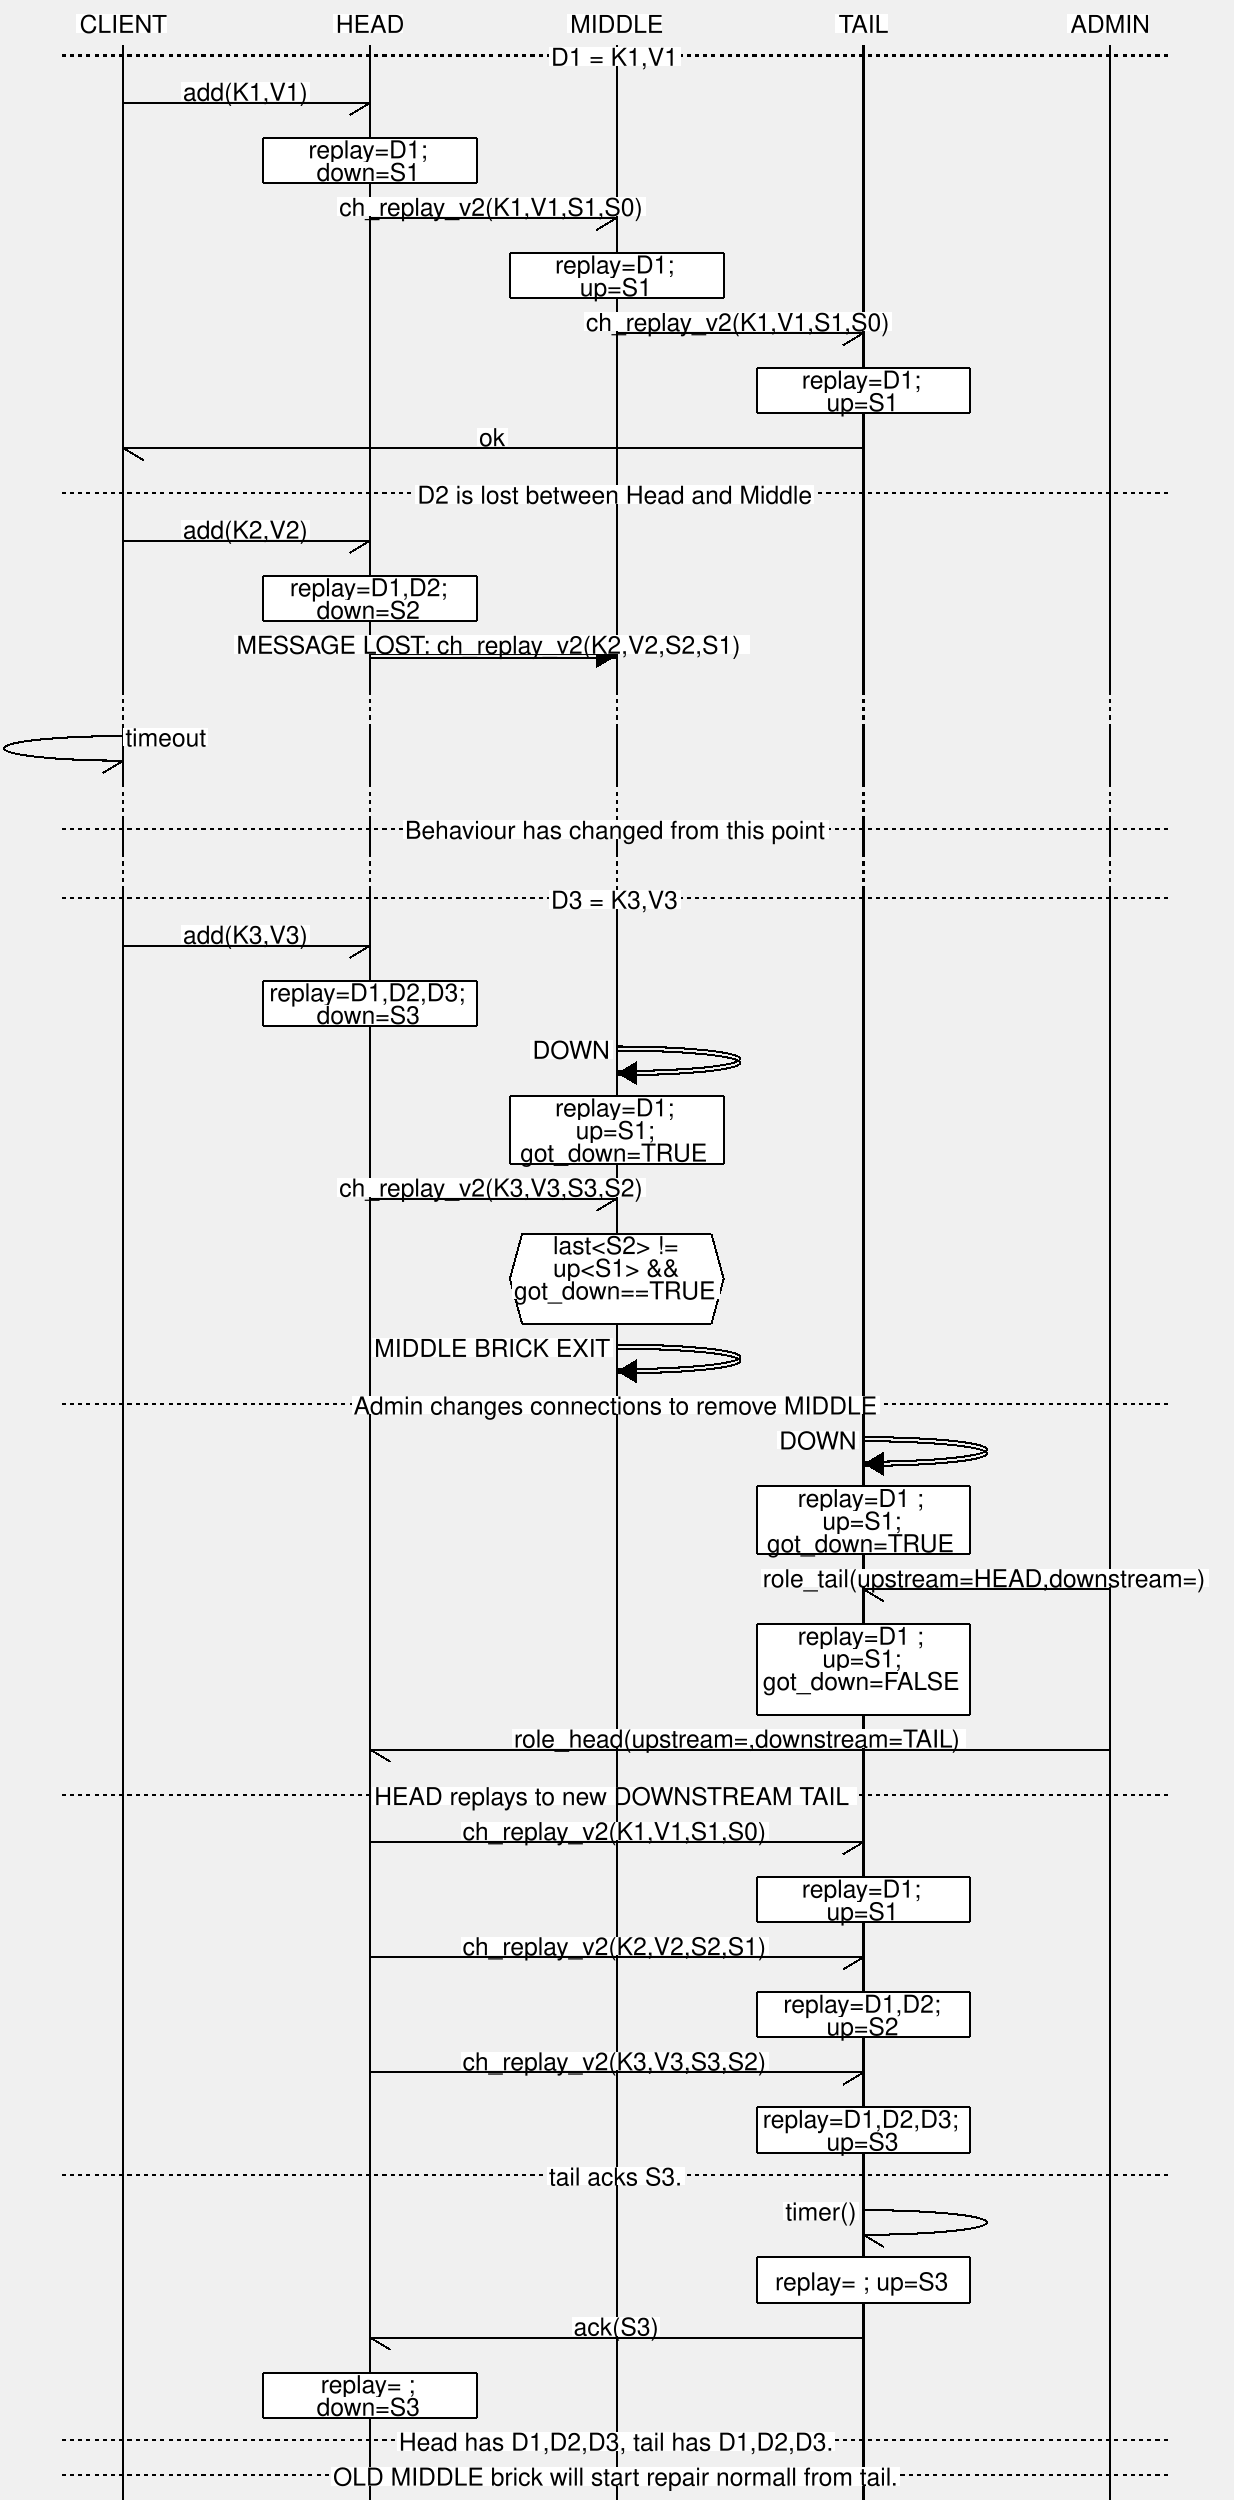
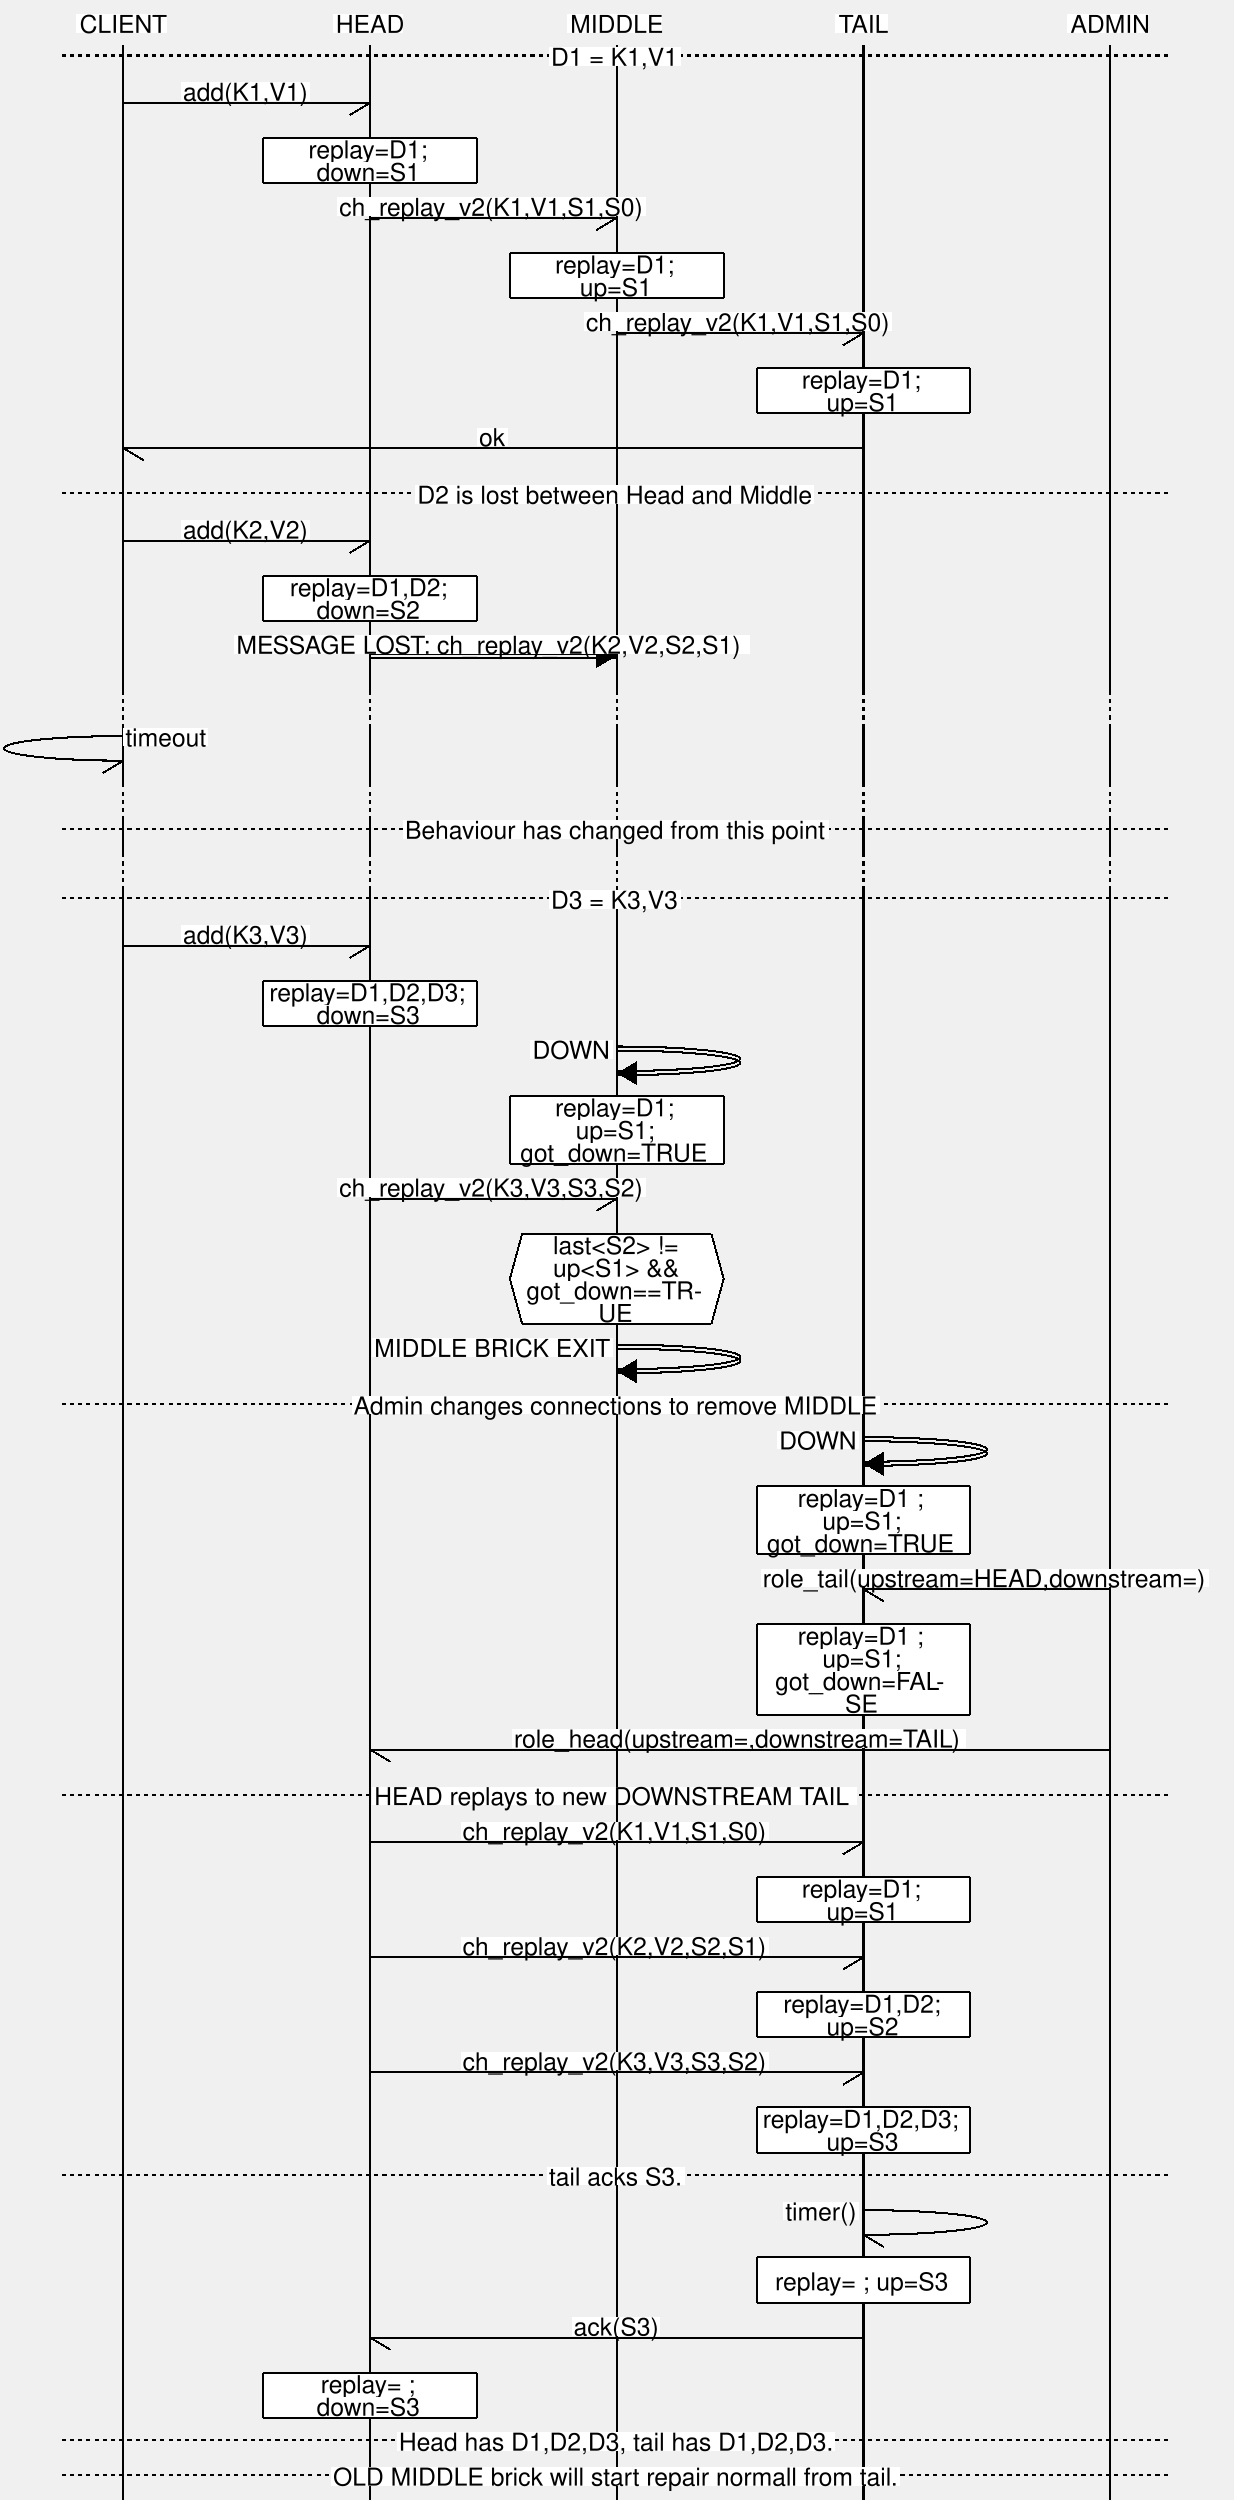
- <svg xmlns="http://www.w3.org/2000/svg" version="1.1" viewBox="0 0 600 1216" shape-rendering="crispEdges" stroke-width="1" text-rendering="geometricPrecision">
+ <svg xmlns="http://www.w3.org/2000/svg" version="1.1" width="600px" height="1216px" viewBox="0 0 600 1216" shape-rendering="crispEdges" stroke-width="1" text-rendering="geometricPrecision">
  <polygon fill="white" points="37,7 81,7 81,16 37,16" />
  <text x="60" y="16" textLength="43" font-family="Helvetica" font-size="12" fill="black" text-anchor="middle">

CLIENT
</text>
  <polygon fill="white" points="162,7 196,7 196,16 162,16" />
  <text x="180" y="16" textLength="33" font-family="Helvetica" font-size="12" fill="black" text-anchor="middle">

HEAD
</text>
  <polygon fill="white" points="276,7 322,7 322,16 276,16" />
  <text x="300" y="16" textLength="45" font-family="Helvetica" font-size="12" fill="black" text-anchor="middle">

MIDDLE
</text>
  <polygon fill="white" points="406,7 432,7 432,16 406,16" />
  <text x="420" y="16" textLength="25" font-family="Helvetica" font-size="12" fill="black" text-anchor="middle">

TAIL
</text>
  <polygon fill="white" points="519,7 559,7 559,16 519,16" />
  <text x="540" y="16" textLength="39" font-family="Helvetica" font-size="12" fill="black" text-anchor="middle">

ADMIN
</text>
  <line x1="60" y1="22" x2="60" y2="39" stroke="black" />
  <line x1="180" y1="22" x2="180" y2="39" stroke="black" />
  <line x1="300" y1="22" x2="300" y2="39" stroke="black" />
  <line x1="420" y1="22" x2="420" y2="39" stroke="black" />
  <line x1="540" y1="22" x2="540" y2="39" stroke="black" />
  <line x1="30" y1="27" x2="570" y2="27" stroke="black" stroke-dasharray="2,2" />
  <polygon fill="white" points="267,23 331,23 331,32 267,32" />
  <text x="268" y="32" textLength="62" font-family="Helvetica" font-size="12" fill="black">
D1 = K1,V1
</text>
  <line x1="60" y1="39" x2="60" y2="67" stroke="black" />
  <line x1="180" y1="39" x2="180" y2="67" stroke="black" />
  <line x1="300" y1="39" x2="300" y2="67" stroke="black" />
  <line x1="420" y1="39" x2="420" y2="67" stroke="black" />
  <line x1="540" y1="39" x2="540" y2="67" stroke="black" />
  <line x1="60" y1="50" x2="180" y2="50" stroke="black" />
  <line x1="180" y1="50" x2="170" y2="56" stroke="black" />
  <polygon fill="white" points="88,40 151,40 151,49 88,49" />
  <text x="89" y="49" textLength="61" font-family="Helvetica" font-size="12" fill="black">
add(K1,V1)
</text>
  <line x1="60" y1="67" x2="60" y2="95" stroke="black" />
  <line x1="180" y1="67" x2="180" y2="95" stroke="black" />
  <line x1="300" y1="67" x2="300" y2="95" stroke="black" />
  <line x1="420" y1="67" x2="420" y2="95" stroke="black" />
  <line x1="540" y1="67" x2="540" y2="95" stroke="black" />
  <polygon fill="white" points="128,67 232,67 232,89 128,89" />
  <line x1="128" y1="67" x2="232" y2="67" stroke="black" />
  <line x1="128" y1="89" x2="232" y2="89" stroke="black" />
  <line x1="128" y1="67" x2="128" y2="89" stroke="black" />
  <line x1="232" y1="67" x2="232" y2="89" stroke="black" />
  <polygon fill="white" points="149,68 209,68 209,77 149,77" />
  <text x="150" y="77" textLength="58" font-family="Helvetica" font-size="12" fill="black">
replay=D1;
</text>
  <polygon fill="white" points="153,79 205,79 205,88 153,88" />
  <text x="154" y="88" textLength="50" font-family="Helvetica" font-size="12" fill="black">
down=S1
</text>
  <line x1="60" y1="95" x2="60" y2="123" stroke="black" />
  <line x1="180" y1="95" x2="180" y2="123" stroke="black" />
  <line x1="300" y1="95" x2="300" y2="123" stroke="black" />
  <line x1="420" y1="95" x2="420" y2="123" stroke="black" />
  <line x1="540" y1="95" x2="540" y2="123" stroke="black" />
  <line x1="180" y1="106" x2="300" y2="106" stroke="black" />
  <line x1="300" y1="106" x2="290" y2="112" stroke="black" />
  <polygon fill="white" points="164,96 314,96 314,105 164,105" />
  <text x="165" y="105" textLength="148" font-family="Helvetica" font-size="12" fill="black">
ch_replay_v2(K1,V1,S1,S0)
</text>
  <line x1="60" y1="123" x2="60" y2="151" stroke="black" />
  <line x1="180" y1="123" x2="180" y2="151" stroke="black" />
  <line x1="300" y1="123" x2="300" y2="151" stroke="black" />
  <line x1="420" y1="123" x2="420" y2="151" stroke="black" />
  <line x1="540" y1="123" x2="540" y2="151" stroke="black" />
  <polygon fill="white" points="248,123 352,123 352,145 248,145" />
  <line x1="248" y1="123" x2="352" y2="123" stroke="black" />
  <line x1="248" y1="145" x2="352" y2="145" stroke="black" />
  <line x1="248" y1="123" x2="248" y2="145" stroke="black" />
  <line x1="352" y1="123" x2="352" y2="145" stroke="black" />
  <polygon fill="white" points="269,124 329,124 329,133 269,133" />
  <text x="270" y="133" textLength="58" font-family="Helvetica" font-size="12" fill="black">
replay=D1;
</text>
  <polygon fill="white" points="281,135 318,135 318,144 281,144" />
  <text x="282" y="144" textLength="35" font-family="Helvetica" font-size="12" fill="black">
up=S1
</text>
  <line x1="60" y1="151" x2="60" y2="179" stroke="black" />
  <line x1="180" y1="151" x2="180" y2="179" stroke="black" />
  <line x1="300" y1="151" x2="300" y2="179" stroke="black" />
  <line x1="420" y1="151" x2="420" y2="179" stroke="black" />
  <line x1="540" y1="151" x2="540" y2="179" stroke="black" />
  <line x1="300" y1="162" x2="420" y2="162" stroke="black" />
  <line x1="420" y1="162" x2="410" y2="168" stroke="black" />
  <polygon fill="white" points="284,152 434,152 434,161 284,161" />
  <text x="285" y="161" textLength="148" font-family="Helvetica" font-size="12" fill="black">
ch_replay_v2(K1,V1,S1,S0)
</text>
  <line x1="60" y1="179" x2="60" y2="207" stroke="black" />
  <line x1="180" y1="179" x2="180" y2="207" stroke="black" />
  <line x1="300" y1="179" x2="300" y2="207" stroke="black" />
  <line x1="420" y1="179" x2="420" y2="207" stroke="black" />
  <line x1="540" y1="179" x2="540" y2="207" stroke="black" />
  <polygon fill="white" points="368,179 472,179 472,201 368,201" />
  <line x1="368" y1="179" x2="472" y2="179" stroke="black" />
  <line x1="368" y1="201" x2="472" y2="201" stroke="black" />
  <line x1="368" y1="179" x2="368" y2="201" stroke="black" />
  <line x1="472" y1="179" x2="472" y2="201" stroke="black" />
  <polygon fill="white" points="389,180 449,180 449,189 389,189" />
  <text x="390" y="189" textLength="58" font-family="Helvetica" font-size="12" fill="black">
replay=D1;
</text>
  <polygon fill="white" points="401,191 438,191 438,200 401,200" />
  <text x="402" y="200" textLength="35" font-family="Helvetica" font-size="12" fill="black">
up=S1
</text>
  <line x1="60" y1="207" x2="60" y2="235" stroke="black" />
  <line x1="180" y1="207" x2="180" y2="235" stroke="black" />
  <line x1="300" y1="207" x2="300" y2="235" stroke="black" />
  <line x1="420" y1="207" x2="420" y2="235" stroke="black" />
  <line x1="540" y1="207" x2="540" y2="235" stroke="black" />
  <line x1="420" y1="218" x2="60" y2="218" stroke="black" />
  <line x1="60" y1="218" x2="70" y2="224" stroke="black" />
  <polygon fill="white" points="232,208 247,208 247,217 232,217" />
  <text x="233" y="217" textLength="13" font-family="Helvetica" font-size="12" fill="black">
ok
</text>
  <line x1="60" y1="235" x2="60" y2="252" stroke="black" />
  <line x1="180" y1="235" x2="180" y2="252" stroke="black" />
  <line x1="300" y1="235" x2="300" y2="252" stroke="black" />
  <line x1="420" y1="235" x2="420" y2="252" stroke="black" />
  <line x1="540" y1="235" x2="540" y2="252" stroke="black" />
  <line x1="30" y1="240" x2="570" y2="240" stroke="black" stroke-dasharray="2,2" />
  <polygon fill="white" points="202,236 396,236 396,245 202,245" />
  <text x="203" y="245" textLength="192" font-family="Helvetica" font-size="12" fill="black">
D2 is lost between Head and Middle
</text>
  <line x1="60" y1="252" x2="60" y2="280" stroke="black" />
  <line x1="180" y1="252" x2="180" y2="280" stroke="black" />
  <line x1="300" y1="252" x2="300" y2="280" stroke="black" />
  <line x1="420" y1="252" x2="420" y2="280" stroke="black" />
  <line x1="540" y1="252" x2="540" y2="280" stroke="black" />
  <line x1="60" y1="263" x2="180" y2="263" stroke="black" />
  <line x1="180" y1="263" x2="170" y2="269" stroke="black" />
  <polygon fill="white" points="88,253 151,253 151,262 88,262" />
  <text x="89" y="262" textLength="61" font-family="Helvetica" font-size="12" fill="black">
add(K2,V2)
</text>
  <line x1="60" y1="280" x2="60" y2="308" stroke="black" />
  <line x1="180" y1="280" x2="180" y2="308" stroke="black" />
  <line x1="300" y1="280" x2="300" y2="308" stroke="black" />
  <line x1="420" y1="280" x2="420" y2="308" stroke="black" />
  <line x1="540" y1="280" x2="540" y2="308" stroke="black" />
  <polygon fill="white" points="128,280 232,280 232,302 128,302" />
  <line x1="128" y1="280" x2="232" y2="280" stroke="black" />
  <line x1="128" y1="302" x2="232" y2="302" stroke="black" />
  <line x1="128" y1="280" x2="128" y2="302" stroke="black" />
  <line x1="232" y1="280" x2="232" y2="302" stroke="black" />
  <polygon fill="white" points="140,281 219,281 219,290 140,290" />
  <text x="141" y="290" textLength="77" font-family="Helvetica" font-size="12" fill="black">
replay=D1,D2;
</text>
  <polygon fill="white" points="153,292 205,292 205,301 153,301" />
  <text x="154" y="301" textLength="50" font-family="Helvetica" font-size="12" fill="black">
down=S2
</text>
  <line x1="60" y1="308" x2="60" y2="336" stroke="black" />
  <line x1="180" y1="308" x2="180" y2="336" stroke="black" />
  <line x1="300" y1="308" x2="300" y2="336" stroke="black" />
  <line x1="420" y1="308" x2="420" y2="336" stroke="black" />
  <line x1="540" y1="308" x2="540" y2="336" stroke="black" />
  <line x1="180" y1="318" x2="300" y2="318" stroke="black" />
  <line x1="180" y1="320" x2="300" y2="320" stroke="black" />
  <polygon fill="black" points="300,319 290,325 290,313" />
  <polygon fill="white" points="114,309 365,309 365,318 114,318" />
  <text x="115" y="318" textLength="249" font-family="Helvetica" font-size="12" fill="black">
MESSAGE LOST: ch_replay_v2(K2,V2,S2,S1)
</text>
  <line x1="60" y1="336" x2="60" y2="353" stroke="black" stroke-dasharray="2,2" />
  <line x1="180" y1="336" x2="180" y2="353" stroke="black" stroke-dasharray="2,2" />
  <line x1="300" y1="336" x2="300" y2="353" stroke="black" stroke-dasharray="2,2" />
  <line x1="420" y1="336" x2="420" y2="353" stroke="black" stroke-dasharray="2,2" />
  <line x1="540" y1="336" x2="540" y2="353" stroke="black" stroke-dasharray="2,2" />
  <line x1="60" y1="353" x2="60" y2="381" stroke="black" />
  <line x1="180" y1="353" x2="180" y2="381" stroke="black" />
  <line x1="300" y1="353" x2="300" y2="381" stroke="black" />
  <line x1="420" y1="353" x2="420" y2="381" stroke="black" />
  <line x1="540" y1="353" x2="540" y2="381" stroke="black" />
  <path d="M 60 370 A58,6 0 0,1 60,358" stroke="black" fill="none" />
  <line x1="60" y1="370" x2="50" y2="376" stroke="black" />
  <polygon fill="white" points="60,354 101,354 101,363 60,363" />
  <text x="61" y="363" textLength="39" font-family="Helvetica" font-size="12" fill="black">
timeout
</text>
  <line x1="60" y1="381" x2="60" y2="398" stroke="black" stroke-dasharray="2,2" />
  <line x1="180" y1="381" x2="180" y2="398" stroke="black" stroke-dasharray="2,2" />
  <line x1="300" y1="381" x2="300" y2="398" stroke="black" stroke-dasharray="2,2" />
  <line x1="420" y1="381" x2="420" y2="398" stroke="black" stroke-dasharray="2,2" />
  <line x1="540" y1="381" x2="540" y2="398" stroke="black" stroke-dasharray="2,2" />
  <line x1="60" y1="398" x2="60" y2="415" stroke="black" />
  <line x1="180" y1="398" x2="180" y2="415" stroke="black" />
  <line x1="300" y1="398" x2="300" y2="415" stroke="black" />
  <line x1="420" y1="398" x2="420" y2="415" stroke="black" />
  <line x1="540" y1="398" x2="540" y2="415" stroke="black" />
  <line x1="30" y1="403" x2="570" y2="403" stroke="black" stroke-dasharray="2,2" />
  <polygon fill="white" points="196,399 403,399 403,408 196,408" />
  <text x="197" y="408" textLength="205" font-family="Helvetica" font-size="12" fill="black">
Behaviour has changed from this point
</text>
  <line x1="60" y1="415" x2="60" y2="432" stroke="black" stroke-dasharray="2,2" />
  <line x1="180" y1="415" x2="180" y2="432" stroke="black" stroke-dasharray="2,2" />
  <line x1="300" y1="415" x2="300" y2="432" stroke="black" stroke-dasharray="2,2" />
  <line x1="420" y1="415" x2="420" y2="432" stroke="black" stroke-dasharray="2,2" />
  <line x1="540" y1="415" x2="540" y2="432" stroke="black" stroke-dasharray="2,2" />
  <line x1="60" y1="432" x2="60" y2="449" stroke="black" />
  <line x1="180" y1="432" x2="180" y2="449" stroke="black" />
  <line x1="300" y1="432" x2="300" y2="449" stroke="black" />
  <line x1="420" y1="432" x2="420" y2="449" stroke="black" />
  <line x1="540" y1="432" x2="540" y2="449" stroke="black" />
  <line x1="30" y1="437" x2="570" y2="437" stroke="black" stroke-dasharray="2,2" />
  <polygon fill="white" points="267,433 331,433 331,442 267,442" />
  <text x="268" y="442" textLength="62" font-family="Helvetica" font-size="12" fill="black">
D3 = K3,V3
</text>
  <line x1="60" y1="449" x2="60" y2="477" stroke="black" />
  <line x1="180" y1="449" x2="180" y2="477" stroke="black" />
  <line x1="300" y1="449" x2="300" y2="477" stroke="black" />
  <line x1="420" y1="449" x2="420" y2="477" stroke="black" />
  <line x1="540" y1="449" x2="540" y2="477" stroke="black" />
  <line x1="60" y1="460" x2="180" y2="460" stroke="black" />
  <line x1="180" y1="460" x2="170" y2="466" stroke="black" />
  <polygon fill="white" points="88,450 151,450 151,459 88,459" />
  <text x="89" y="459" textLength="61" font-family="Helvetica" font-size="12" fill="black">
add(K3,V3)
</text>
  <line x1="60" y1="477" x2="60" y2="505" stroke="black" />
  <line x1="180" y1="477" x2="180" y2="505" stroke="black" />
  <line x1="300" y1="477" x2="300" y2="505" stroke="black" />
  <line x1="420" y1="477" x2="420" y2="505" stroke="black" />
  <line x1="540" y1="477" x2="540" y2="505" stroke="black" />
  <polygon fill="white" points="128,477 232,477 232,499 128,499" />
  <line x1="128" y1="477" x2="232" y2="477" stroke="black" />
  <line x1="128" y1="499" x2="232" y2="499" stroke="black" />
  <line x1="128" y1="477" x2="128" y2="499" stroke="black" />
  <line x1="232" y1="477" x2="232" y2="499" stroke="black" />
  <polygon fill="white" points="130,478 228,478 228,487 130,487" />
  <text x="131" y="487" textLength="96" font-family="Helvetica" font-size="12" fill="black">
replay=D1,D2,D3;
</text>
  <polygon fill="white" points="153,489 205,489 205,498 153,498" />
  <text x="154" y="498" textLength="50" font-family="Helvetica" font-size="12" fill="black">
down=S3
</text>
  <line x1="60" y1="505" x2="60" y2="533" stroke="black" />
  <line x1="180" y1="505" x2="180" y2="533" stroke="black" />
  <line x1="300" y1="505" x2="300" y2="533" stroke="black" />
  <line x1="420" y1="505" x2="420" y2="533" stroke="black" />
  <line x1="540" y1="505" x2="540" y2="533" stroke="black" />
  <path d="M 300 509 A60,6 0 0,1 300,521" stroke="black" fill="none" />
  <path d="M 300 511 A60,6 0 0,1 300,523" stroke="black" fill="none" />
  <polygon fill="black" points="300,522 310,528 310,516" />
  <polygon fill="white" points="258,506 298,506 298,515 258,515" />
  <text x="259" y="515" textLength="38" font-family="Helvetica" font-size="12" fill="black">
DOWN
</text>
  <line x1="60" y1="533" x2="60" y2="572" stroke="black" />
  <line x1="180" y1="533" x2="180" y2="572" stroke="black" />
  <line x1="300" y1="533" x2="300" y2="572" stroke="black" />
  <line x1="420" y1="533" x2="420" y2="572" stroke="black" />
  <line x1="540" y1="533" x2="540" y2="572" stroke="black" />
  <polygon fill="white" points="248,533 352,533 352,566 248,566" />
  <line x1="248" y1="533" x2="352" y2="533" stroke="black" />
  <line x1="248" y1="566" x2="352" y2="566" stroke="black" />
  <line x1="248" y1="533" x2="248" y2="566" stroke="black" />
  <line x1="352" y1="533" x2="352" y2="566" stroke="black" />
  <polygon fill="white" points="269,534 329,534 329,543 269,543" />
  <text x="270" y="543" textLength="58" font-family="Helvetica" font-size="12" fill="black">
replay=D1;
</text>
  <polygon fill="white" points="279,545 319,545 319,554 279,554" />
  <text x="280" y="554" textLength="38" font-family="Helvetica" font-size="12" fill="black">
up=S1;
</text>
  <polygon fill="white" points="252,556 346,556 346,565 252,565" />
  <text x="253" y="565" textLength="92" font-family="Helvetica" font-size="12" fill="black">
got_down=TRUE
</text>
  <line x1="60" y1="572" x2="60" y2="600" stroke="black" />
  <line x1="180" y1="572" x2="180" y2="600" stroke="black" />
  <line x1="300" y1="572" x2="300" y2="600" stroke="black" />
  <line x1="420" y1="572" x2="420" y2="600" stroke="black" />
  <line x1="540" y1="572" x2="540" y2="600" stroke="black" />
  <line x1="180" y1="583" x2="300" y2="583" stroke="black" />
  <line x1="300" y1="583" x2="290" y2="589" stroke="black" />
  <polygon fill="white" points="164,573 314,573 314,582 164,582" />
  <text x="165" y="582" textLength="148" font-family="Helvetica" font-size="12" fill="black">
ch_replay_v2(K3,V3,S3,S2)
</text>
  <line x1="60" y1="600" x2="60" y2="650" stroke="black" />
  <line x1="180" y1="600" x2="180" y2="650" stroke="black" />
  <line x1="300" y1="600" x2="300" y2="650" stroke="black" />
  <line x1="420" y1="600" x2="420" y2="650" stroke="black" />
  <line x1="540" y1="600" x2="540" y2="650" stroke="black" />
  <polygon fill="white" points="254,600 346,600 346,644 254,644" />
  <polygon fill="white" points="254,600 254,644 248,622" />
  <polygon fill="white" points="346,600 346,644 352,622" />
  <line x1="254" y1="600" x2="346" y2="600" stroke="black" />
  <line x1="254" y1="644" x2="346" y2="644" stroke="black" />
  <line x1="254" y1="600" x2="248" y2="622" stroke="black" />
  <line x1="248" y1="622" x2="254" y2="644" stroke="black" />
  <line x1="346" y1="600" x2="352" y2="622" stroke="black" />
  <line x1="352" y1="622" x2="346" y2="644" stroke="black" />
  <polygon fill="white" points="268,601 331,601 331,610 268,610" />
  <text x="269" y="610" textLength="61" font-family="Helvetica" font-size="12" fill="black">
last&lt;S2&gt; !=
</text>
  <polygon fill="white" points="268,612 331,612 331,621 268,621" />
  <text x="269" y="621" textLength="61" font-family="Helvetica" font-size="12" fill="black">
up&lt;S1&gt; &amp;&amp;
</text>
-   <polygon fill="white" points="249,623 350,623 350,632 249,632" />
-   <text x="250" y="632" textLength="99" font-family="Helvetica" font-size="12" fill="black">
- got_down==TRUE
- </text>
-   <polygon fill="white" points="298,634 300,634 300,643 298,643" />
-   <text x="299" y="643" textLength="0" font-family="Helvetica" font-size="12" fill="black">
- 
+   <polygon fill="white" points="255,623 343,623 343,632 255,632" />
+   <text x="256" y="632" textLength="86" font-family="Helvetica" font-size="12" fill="black">
+ got_down==TR-
+ </text>
+   <polygon fill="white" points="290,634 309,634 309,643 290,643" />
+   <text x="291" y="643" textLength="17" font-family="Helvetica" font-size="12" fill="black">
+ UE
</text>
  <line x1="60" y1="650" x2="60" y2="678" stroke="black" />
  <line x1="180" y1="650" x2="180" y2="678" stroke="black" />
  <line x1="300" y1="650" x2="300" y2="678" stroke="black" />
  <line x1="420" y1="650" x2="420" y2="678" stroke="black" />
  <line x1="540" y1="650" x2="540" y2="678" stroke="black" />
  <path d="M 300 654 A60,6 0 0,1 300,666" stroke="black" fill="none" />
  <path d="M 300 656 A60,6 0 0,1 300,668" stroke="black" fill="none" />
  <polygon fill="black" points="300,667 310,673 310,661" />
  <polygon fill="white" points="181,651 298,651 298,660 181,660" />
  <text x="182" y="660" textLength="115" font-family="Helvetica" font-size="12" fill="black">
MIDDLE BRICK EXIT
</text>
  <line x1="60" y1="678" x2="60" y2="695" stroke="black" />
  <line x1="180" y1="678" x2="180" y2="695" stroke="black" />
  <line x1="300" y1="678" x2="300" y2="695" stroke="black" />
  <line x1="420" y1="678" x2="420" y2="695" stroke="black" />
  <line x1="540" y1="678" x2="540" y2="695" stroke="black" />
  <line x1="30" y1="683" x2="570" y2="683" stroke="black" stroke-dasharray="2,2" />
  <polygon fill="white" points="171,679 428,679 428,688 171,688" />
  <text x="172" y="688" textLength="255" font-family="Helvetica" font-size="12" fill="black">
Admin changes connections to remove MIDDLE
</text>
  <line x1="60" y1="695" x2="60" y2="723" stroke="black" />
  <line x1="180" y1="695" x2="180" y2="723" stroke="black" />
  <line x1="300" y1="695" x2="300" y2="723" stroke="black" />
  <line x1="420" y1="695" x2="420" y2="723" stroke="black" />
  <line x1="540" y1="695" x2="540" y2="723" stroke="black" />
  <path d="M 420 699 A60,6 0 0,1 420,711" stroke="black" fill="none" />
  <path d="M 420 701 A60,6 0 0,1 420,713" stroke="black" fill="none" />
  <polygon fill="black" points="420,712 430,718 430,706" />
  <polygon fill="white" points="378,696 418,696 418,705 378,705" />
  <text x="379" y="705" textLength="38" font-family="Helvetica" font-size="12" fill="black">
DOWN
</text>
  <line x1="60" y1="723" x2="60" y2="762" stroke="black" />
  <line x1="180" y1="723" x2="180" y2="762" stroke="black" />
  <line x1="300" y1="723" x2="300" y2="762" stroke="black" />
  <line x1="420" y1="723" x2="420" y2="762" stroke="black" />
  <line x1="540" y1="723" x2="540" y2="762" stroke="black" />
  <polygon fill="white" points="368,723 472,723 472,756 368,756" />
  <line x1="368" y1="723" x2="472" y2="723" stroke="black" />
  <line x1="368" y1="756" x2="472" y2="756" stroke="black" />
  <line x1="368" y1="723" x2="368" y2="756" stroke="black" />
  <line x1="472" y1="723" x2="472" y2="756" stroke="black" />
  <polygon fill="white" points="387,724 451,724 451,733 387,733" />
  <text x="388" y="733" textLength="62" font-family="Helvetica" font-size="12" fill="black">
replay=D1 ;
</text>
  <polygon fill="white" points="399,735 439,735 439,744 399,744" />
  <text x="400" y="744" textLength="38" font-family="Helvetica" font-size="12" fill="black">
up=S1;
</text>
  <polygon fill="white" points="372,746 466,746 466,755 372,755" />
  <text x="373" y="755" textLength="92" font-family="Helvetica" font-size="12" fill="black">
got_down=TRUE
</text>
  <line x1="60" y1="762" x2="60" y2="790" stroke="black" />
  <line x1="180" y1="762" x2="180" y2="790" stroke="black" />
  <line x1="300" y1="762" x2="300" y2="790" stroke="black" />
  <line x1="420" y1="762" x2="420" y2="790" stroke="black" />
  <line x1="540" y1="762" x2="540" y2="790" stroke="black" />
  <line x1="540" y1="773" x2="420" y2="773" stroke="black" />
  <line x1="420" y1="773" x2="430" y2="779" stroke="black" />
  <polygon fill="white" points="370,763 588,763 588,772 370,772" />
  <text x="371" y="772" textLength="216" font-family="Helvetica" font-size="12" fill="black">
role_tail(upstream=HEAD,downstream=)
</text>
  <line x1="60" y1="790" x2="60" y2="840" stroke="black" />
  <line x1="180" y1="790" x2="180" y2="840" stroke="black" />
  <line x1="300" y1="790" x2="300" y2="840" stroke="black" />
  <line x1="420" y1="790" x2="420" y2="840" stroke="black" />
  <line x1="540" y1="790" x2="540" y2="840" stroke="black" />
  <polygon fill="white" points="368,790 472,790 472,834 368,834" />
  <line x1="368" y1="790" x2="472" y2="790" stroke="black" />
  <line x1="368" y1="834" x2="472" y2="834" stroke="black" />
  <line x1="368" y1="790" x2="368" y2="834" stroke="black" />
  <line x1="472" y1="790" x2="472" y2="834" stroke="black" />
  <polygon fill="white" points="387,791 451,791 451,800 387,800" />
  <text x="388" y="800" textLength="62" font-family="Helvetica" font-size="12" fill="black">
replay=D1 ;
</text>
  <polygon fill="white" points="399,802 439,802 439,811 399,811" />
  <text x="400" y="811" textLength="38" font-family="Helvetica" font-size="12" fill="black">
up=S1;
</text>
-   <polygon fill="white" points="370,813 469,813 469,822 370,822" />
-   <text x="371" y="822" textLength="97" font-family="Helvetica" font-size="12" fill="black">
- got_down=FALSE
- </text>
-   <polygon fill="white" points="418,824 420,824 420,833 418,833" />
-   <text x="419" y="833" textLength="0" font-family="Helvetica" font-size="12" fill="black">
- 
+   <polygon fill="white" points="376,813 463,813 463,822 376,822" />
+   <text x="377" y="822" textLength="85" font-family="Helvetica" font-size="12" fill="black">
+ got_down=FAL-
+ </text>
+   <polygon fill="white" points="410,824 428,824 428,833 410,833" />
+   <text x="411" y="833" textLength="16" font-family="Helvetica" font-size="12" fill="black">
+ SE
</text>
  <line x1="60" y1="840" x2="60" y2="868" stroke="black" />
  <line x1="180" y1="840" x2="180" y2="868" stroke="black" />
  <line x1="300" y1="840" x2="300" y2="868" stroke="black" />
  <line x1="420" y1="840" x2="420" y2="868" stroke="black" />
  <line x1="540" y1="840" x2="540" y2="868" stroke="black" />
  <line x1="540" y1="851" x2="180" y2="851" stroke="black" />
  <line x1="180" y1="851" x2="190" y2="857" stroke="black" />
  <polygon fill="white" points="249,841 470,841 470,850 249,850" />
  <text x="250" y="850" textLength="219" font-family="Helvetica" font-size="12" fill="black">
role_head(upstream=,downstream=TAIL)
</text>
  <line x1="60" y1="868" x2="60" y2="885" stroke="black" />
  <line x1="180" y1="868" x2="180" y2="885" stroke="black" />
  <line x1="300" y1="868" x2="300" y2="885" stroke="black" />
  <line x1="420" y1="868" x2="420" y2="885" stroke="black" />
  <line x1="540" y1="868" x2="540" y2="885" stroke="black" />
  <line x1="30" y1="873" x2="570" y2="873" stroke="black" stroke-dasharray="2,2" />
  <polygon fill="white" points="181,869 417,869 417,878 181,878" />
  <text x="182" y="878" textLength="234" font-family="Helvetica" font-size="12" fill="black">
HEAD replays to new DOWNSTREAM TAIL
</text>
  <line x1="60" y1="885" x2="60" y2="913" stroke="black" />
  <line x1="180" y1="885" x2="180" y2="913" stroke="black" />
  <line x1="300" y1="885" x2="300" y2="913" stroke="black" />
  <line x1="420" y1="885" x2="420" y2="913" stroke="black" />
  <line x1="540" y1="885" x2="540" y2="913" stroke="black" />
  <line x1="180" y1="896" x2="420" y2="896" stroke="black" />
  <line x1="420" y1="896" x2="410" y2="902" stroke="black" />
  <polygon fill="white" points="224,886 374,886 374,895 224,895" />
  <text x="225" y="895" textLength="148" font-family="Helvetica" font-size="12" fill="black">
ch_replay_v2(K1,V1,S1,S0)
</text>
  <line x1="60" y1="913" x2="60" y2="941" stroke="black" />
  <line x1="180" y1="913" x2="180" y2="941" stroke="black" />
  <line x1="300" y1="913" x2="300" y2="941" stroke="black" />
  <line x1="420" y1="913" x2="420" y2="941" stroke="black" />
  <line x1="540" y1="913" x2="540" y2="941" stroke="black" />
  <polygon fill="white" points="368,913 472,913 472,935 368,935" />
  <line x1="368" y1="913" x2="472" y2="913" stroke="black" />
  <line x1="368" y1="935" x2="472" y2="935" stroke="black" />
  <line x1="368" y1="913" x2="368" y2="935" stroke="black" />
  <line x1="472" y1="913" x2="472" y2="935" stroke="black" />
  <polygon fill="white" points="389,914 449,914 449,923 389,923" />
  <text x="390" y="923" textLength="58" font-family="Helvetica" font-size="12" fill="black">
replay=D1;
</text>
  <polygon fill="white" points="401,925 438,925 438,934 401,934" />
  <text x="402" y="934" textLength="35" font-family="Helvetica" font-size="12" fill="black">
up=S1
</text>
  <line x1="60" y1="941" x2="60" y2="969" stroke="black" />
  <line x1="180" y1="941" x2="180" y2="969" stroke="black" />
  <line x1="300" y1="941" x2="300" y2="969" stroke="black" />
  <line x1="420" y1="941" x2="420" y2="969" stroke="black" />
  <line x1="540" y1="941" x2="540" y2="969" stroke="black" />
  <line x1="180" y1="952" x2="420" y2="952" stroke="black" />
  <line x1="420" y1="952" x2="410" y2="958" stroke="black" />
  <polygon fill="white" points="224,942 374,942 374,951 224,951" />
  <text x="225" y="951" textLength="148" font-family="Helvetica" font-size="12" fill="black">
ch_replay_v2(K2,V2,S2,S1)
</text>
  <line x1="60" y1="969" x2="60" y2="997" stroke="black" />
  <line x1="180" y1="969" x2="180" y2="997" stroke="black" />
  <line x1="300" y1="969" x2="300" y2="997" stroke="black" />
  <line x1="420" y1="969" x2="420" y2="997" stroke="black" />
  <line x1="540" y1="969" x2="540" y2="997" stroke="black" />
  <polygon fill="white" points="368,969 472,969 472,991 368,991" />
  <line x1="368" y1="969" x2="472" y2="969" stroke="black" />
  <line x1="368" y1="991" x2="472" y2="991" stroke="black" />
  <line x1="368" y1="969" x2="368" y2="991" stroke="black" />
  <line x1="472" y1="969" x2="472" y2="991" stroke="black" />
  <polygon fill="white" points="380,970 459,970 459,979 380,979" />
  <text x="381" y="979" textLength="77" font-family="Helvetica" font-size="12" fill="black">
replay=D1,D2;
</text>
  <polygon fill="white" points="401,981 438,981 438,990 401,990" />
  <text x="402" y="990" textLength="35" font-family="Helvetica" font-size="12" fill="black">
up=S2
</text>
  <line x1="60" y1="997" x2="60" y2="1025" stroke="black" />
  <line x1="180" y1="997" x2="180" y2="1025" stroke="black" />
  <line x1="300" y1="997" x2="300" y2="1025" stroke="black" />
  <line x1="420" y1="997" x2="420" y2="1025" stroke="black" />
  <line x1="540" y1="997" x2="540" y2="1025" stroke="black" />
  <line x1="180" y1="1008" x2="420" y2="1008" stroke="black" />
  <line x1="420" y1="1008" x2="410" y2="1014" stroke="black" />
  <polygon fill="white" points="224,998 374,998 374,1007 224,1007" />
  <text x="225" y="1007" textLength="148" font-family="Helvetica" font-size="12" fill="black">
ch_replay_v2(K3,V3,S3,S2)
</text>
  <line x1="60" y1="1025" x2="60" y2="1053" stroke="black" />
  <line x1="180" y1="1025" x2="180" y2="1053" stroke="black" />
  <line x1="300" y1="1025" x2="300" y2="1053" stroke="black" />
  <line x1="420" y1="1025" x2="420" y2="1053" stroke="black" />
  <line x1="540" y1="1025" x2="540" y2="1053" stroke="black" />
  <polygon fill="white" points="368,1025 472,1025 472,1047 368,1047" />
  <line x1="368" y1="1025" x2="472" y2="1025" stroke="black" />
  <line x1="368" y1="1047" x2="472" y2="1047" stroke="black" />
  <line x1="368" y1="1025" x2="368" y2="1047" stroke="black" />
  <line x1="472" y1="1025" x2="472" y2="1047" stroke="black" />
  <polygon fill="white" points="370,1026 468,1026 468,1035 370,1035" />
  <text x="371" y="1035" textLength="96" font-family="Helvetica" font-size="12" fill="black">
replay=D1,D2,D3;
</text>
  <polygon fill="white" points="401,1037 438,1037 438,1046 401,1046" />
  <text x="402" y="1046" textLength="35" font-family="Helvetica" font-size="12" fill="black">
up=S3
</text>
  <line x1="60" y1="1053" x2="60" y2="1070" stroke="black" />
  <line x1="180" y1="1053" x2="180" y2="1070" stroke="black" />
  <line x1="300" y1="1053" x2="300" y2="1070" stroke="black" />
  <line x1="420" y1="1053" x2="420" y2="1070" stroke="black" />
  <line x1="540" y1="1053" x2="540" y2="1070" stroke="black" />
  <line x1="30" y1="1058" x2="570" y2="1058" stroke="black" stroke-dasharray="2,2" />
  <polygon fill="white" points="266,1054 333,1054 333,1063 266,1063" />
  <text x="267" y="1063" textLength="65" font-family="Helvetica" font-size="12" fill="black">
tail acks S3.
</text>
  <line x1="60" y1="1070" x2="60" y2="1098" stroke="black" />
  <line x1="180" y1="1070" x2="180" y2="1098" stroke="black" />
  <line x1="300" y1="1070" x2="300" y2="1098" stroke="black" />
  <line x1="420" y1="1070" x2="420" y2="1098" stroke="black" />
  <line x1="540" y1="1070" x2="540" y2="1098" stroke="black" />
  <path d="M 420 1075 A60,6 0 0,1 420,1087" stroke="black" fill="none" />
  <line x1="420" y1="1087" x2="430" y2="1093" stroke="black" />
  <polygon fill="white" points="381,1071 418,1071 418,1080 381,1080" />
  <text x="382" y="1080" textLength="35" font-family="Helvetica" font-size="12" fill="black">
timer()
</text>
  <line x1="60" y1="1098" x2="60" y2="1126" stroke="black" />
  <line x1="180" y1="1098" x2="180" y2="1126" stroke="black" />
  <line x1="300" y1="1098" x2="300" y2="1126" stroke="black" />
  <line x1="420" y1="1098" x2="420" y2="1126" stroke="black" />
  <line x1="540" y1="1098" x2="540" y2="1126" stroke="black" />
  <polygon fill="white" points="368,1098 472,1098 472,1120 368,1120" />
  <line x1="368" y1="1098" x2="472" y2="1098" stroke="black" />
  <line x1="368" y1="1120" x2="472" y2="1120" stroke="black" />
  <line x1="368" y1="1098" x2="368" y2="1120" stroke="black" />
  <line x1="472" y1="1098" x2="472" y2="1120" stroke="black" />
  <polygon fill="white" points="376,1105 463,1105 463,1114 376,1114" />
  <text x="377" y="1114" textLength="85" font-family="Helvetica" font-size="12" fill="black">
replay= ; up=S3
</text>
  <line x1="60" y1="1126" x2="60" y2="1154" stroke="black" />
  <line x1="180" y1="1126" x2="180" y2="1154" stroke="black" />
  <line x1="300" y1="1126" x2="300" y2="1154" stroke="black" />
  <line x1="420" y1="1126" x2="420" y2="1154" stroke="black" />
  <line x1="540" y1="1126" x2="540" y2="1154" stroke="black" />
  <line x1="420" y1="1137" x2="180" y2="1137" stroke="black" />
  <line x1="180" y1="1137" x2="190" y2="1143" stroke="black" />
  <polygon fill="white" points="278,1127 321,1127 321,1136 278,1136" />
  <text x="279" y="1136" textLength="41" font-family="Helvetica" font-size="12" fill="black">
ack(S3)
</text>
  <line x1="60" y1="1154" x2="60" y2="1182" stroke="black" />
  <line x1="180" y1="1154" x2="180" y2="1182" stroke="black" />
  <line x1="300" y1="1154" x2="300" y2="1182" stroke="black" />
  <line x1="420" y1="1154" x2="420" y2="1182" stroke="black" />
  <line x1="540" y1="1154" x2="540" y2="1182" stroke="black" />
  <polygon fill="white" points="128,1154 232,1154 232,1176 128,1176" />
  <line x1="128" y1="1154" x2="232" y2="1154" stroke="black" />
  <line x1="128" y1="1176" x2="232" y2="1176" stroke="black" />
  <line x1="128" y1="1154" x2="128" y2="1176" stroke="black" />
  <line x1="232" y1="1154" x2="232" y2="1176" stroke="black" />
  <polygon fill="white" points="155,1155 203,1155 203,1164 155,1164" />
  <text x="156" y="1164" textLength="46" font-family="Helvetica" font-size="12" fill="black">
replay= ;
</text>
  <polygon fill="white" points="153,1166 205,1166 205,1175 153,1175" />
  <text x="154" y="1175" textLength="50" font-family="Helvetica" font-size="12" fill="black">
down=S3
</text>
  <line x1="60" y1="1182" x2="60" y2="1199" stroke="black" />
  <line x1="180" y1="1182" x2="180" y2="1199" stroke="black" />
  <line x1="300" y1="1182" x2="300" y2="1199" stroke="black" />
  <line x1="420" y1="1182" x2="420" y2="1199" stroke="black" />
  <line x1="540" y1="1182" x2="540" y2="1199" stroke="black" />
  <line x1="30" y1="1187" x2="570" y2="1187" stroke="black" stroke-dasharray="2,2" />
  <polygon fill="white" points="193,1183 406,1183 406,1192 193,1192" />
  <text x="194" y="1192" textLength="211" font-family="Helvetica" font-size="12" fill="black">
Head has D1,D2,D3, tail has D1,D2,D3.
</text>
  <line x1="60" y1="1199" x2="60" y2="1216" stroke="black" />
  <line x1="180" y1="1199" x2="180" y2="1216" stroke="black" />
  <line x1="300" y1="1199" x2="300" y2="1216" stroke="black" />
  <line x1="420" y1="1199" x2="420" y2="1216" stroke="black" />
  <line x1="540" y1="1199" x2="540" y2="1216" stroke="black" />
  <line x1="30" y1="1204" x2="570" y2="1204" stroke="black" stroke-dasharray="2,2" />
  <polygon fill="white" points="161,1200 438,1200 438,1209 161,1209" />
  <text x="162" y="1209" textLength="275" font-family="Helvetica" font-size="12" fill="black">
OLD MIDDLE brick will start repair normall from tail.
</text>
  <line x1="60" y1="1210" x2="60" y2="1216" stroke="black" />
  <line x1="180" y1="1210" x2="180" y2="1216" stroke="black" />
  <line x1="300" y1="1210" x2="300" y2="1216" stroke="black" />
  <line x1="420" y1="1210" x2="420" y2="1216" stroke="black" />
  <line x1="540" y1="1210" x2="540" y2="1216" stroke="black" />
</svg>
